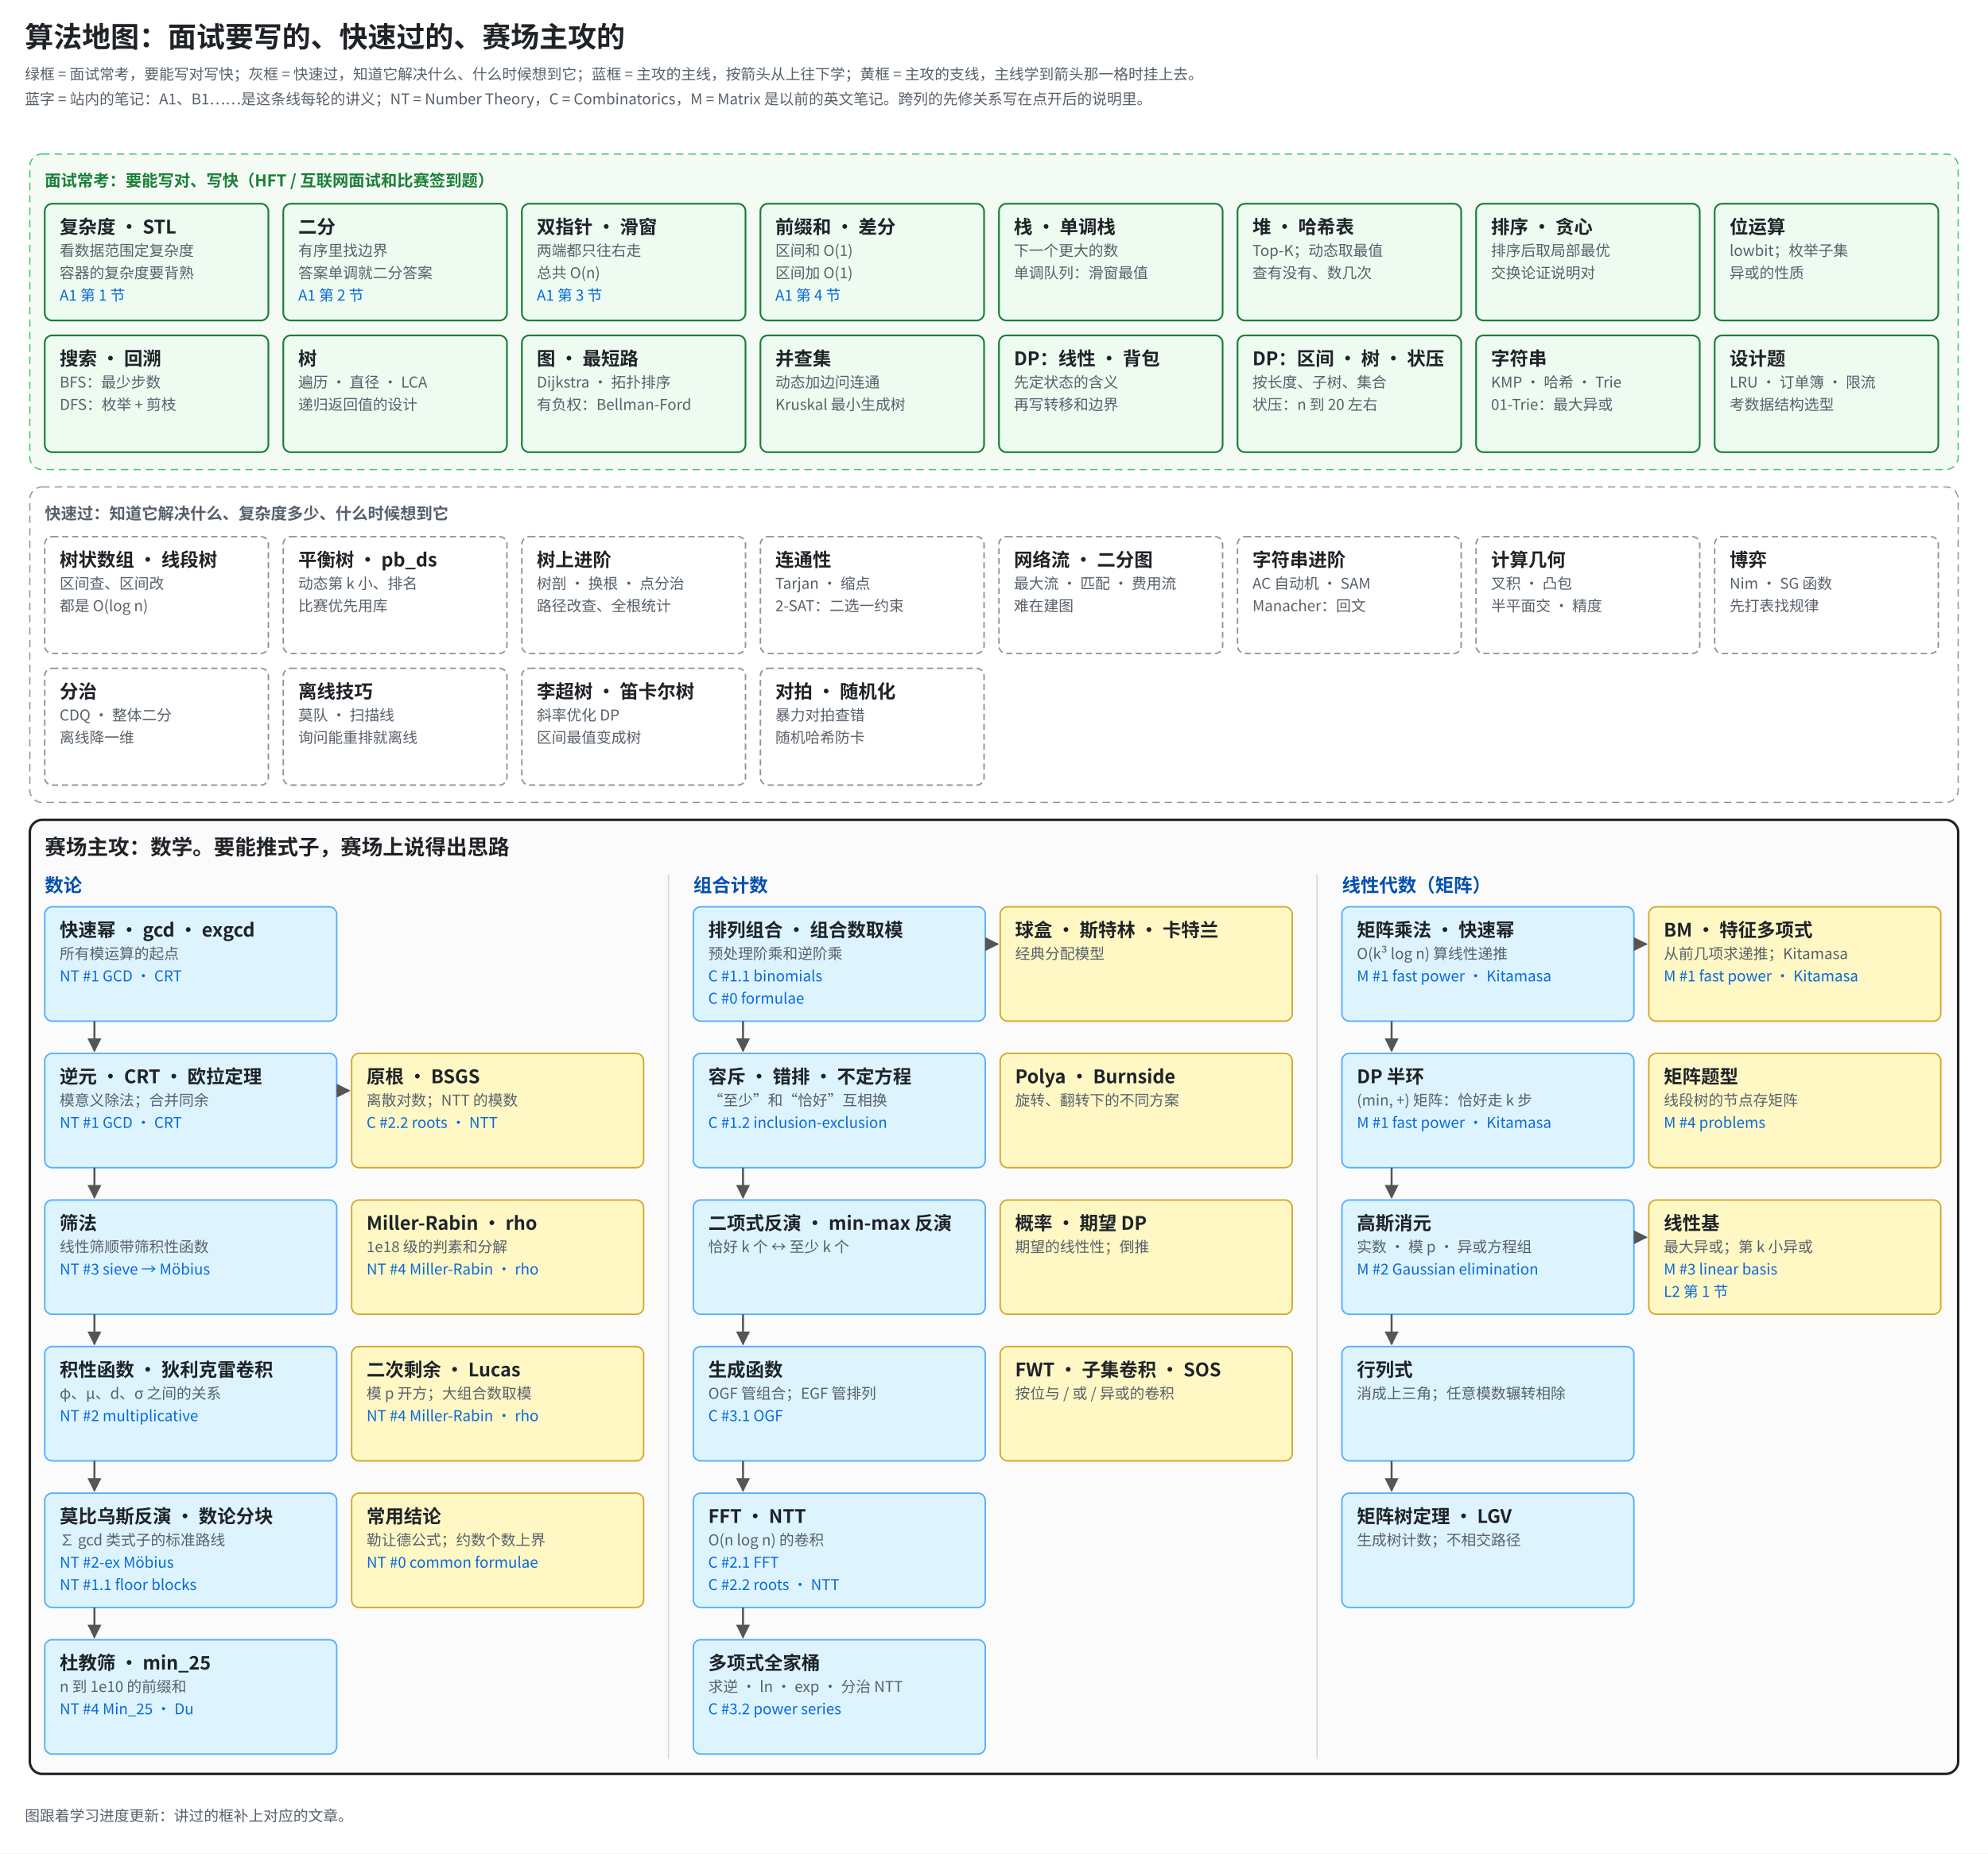
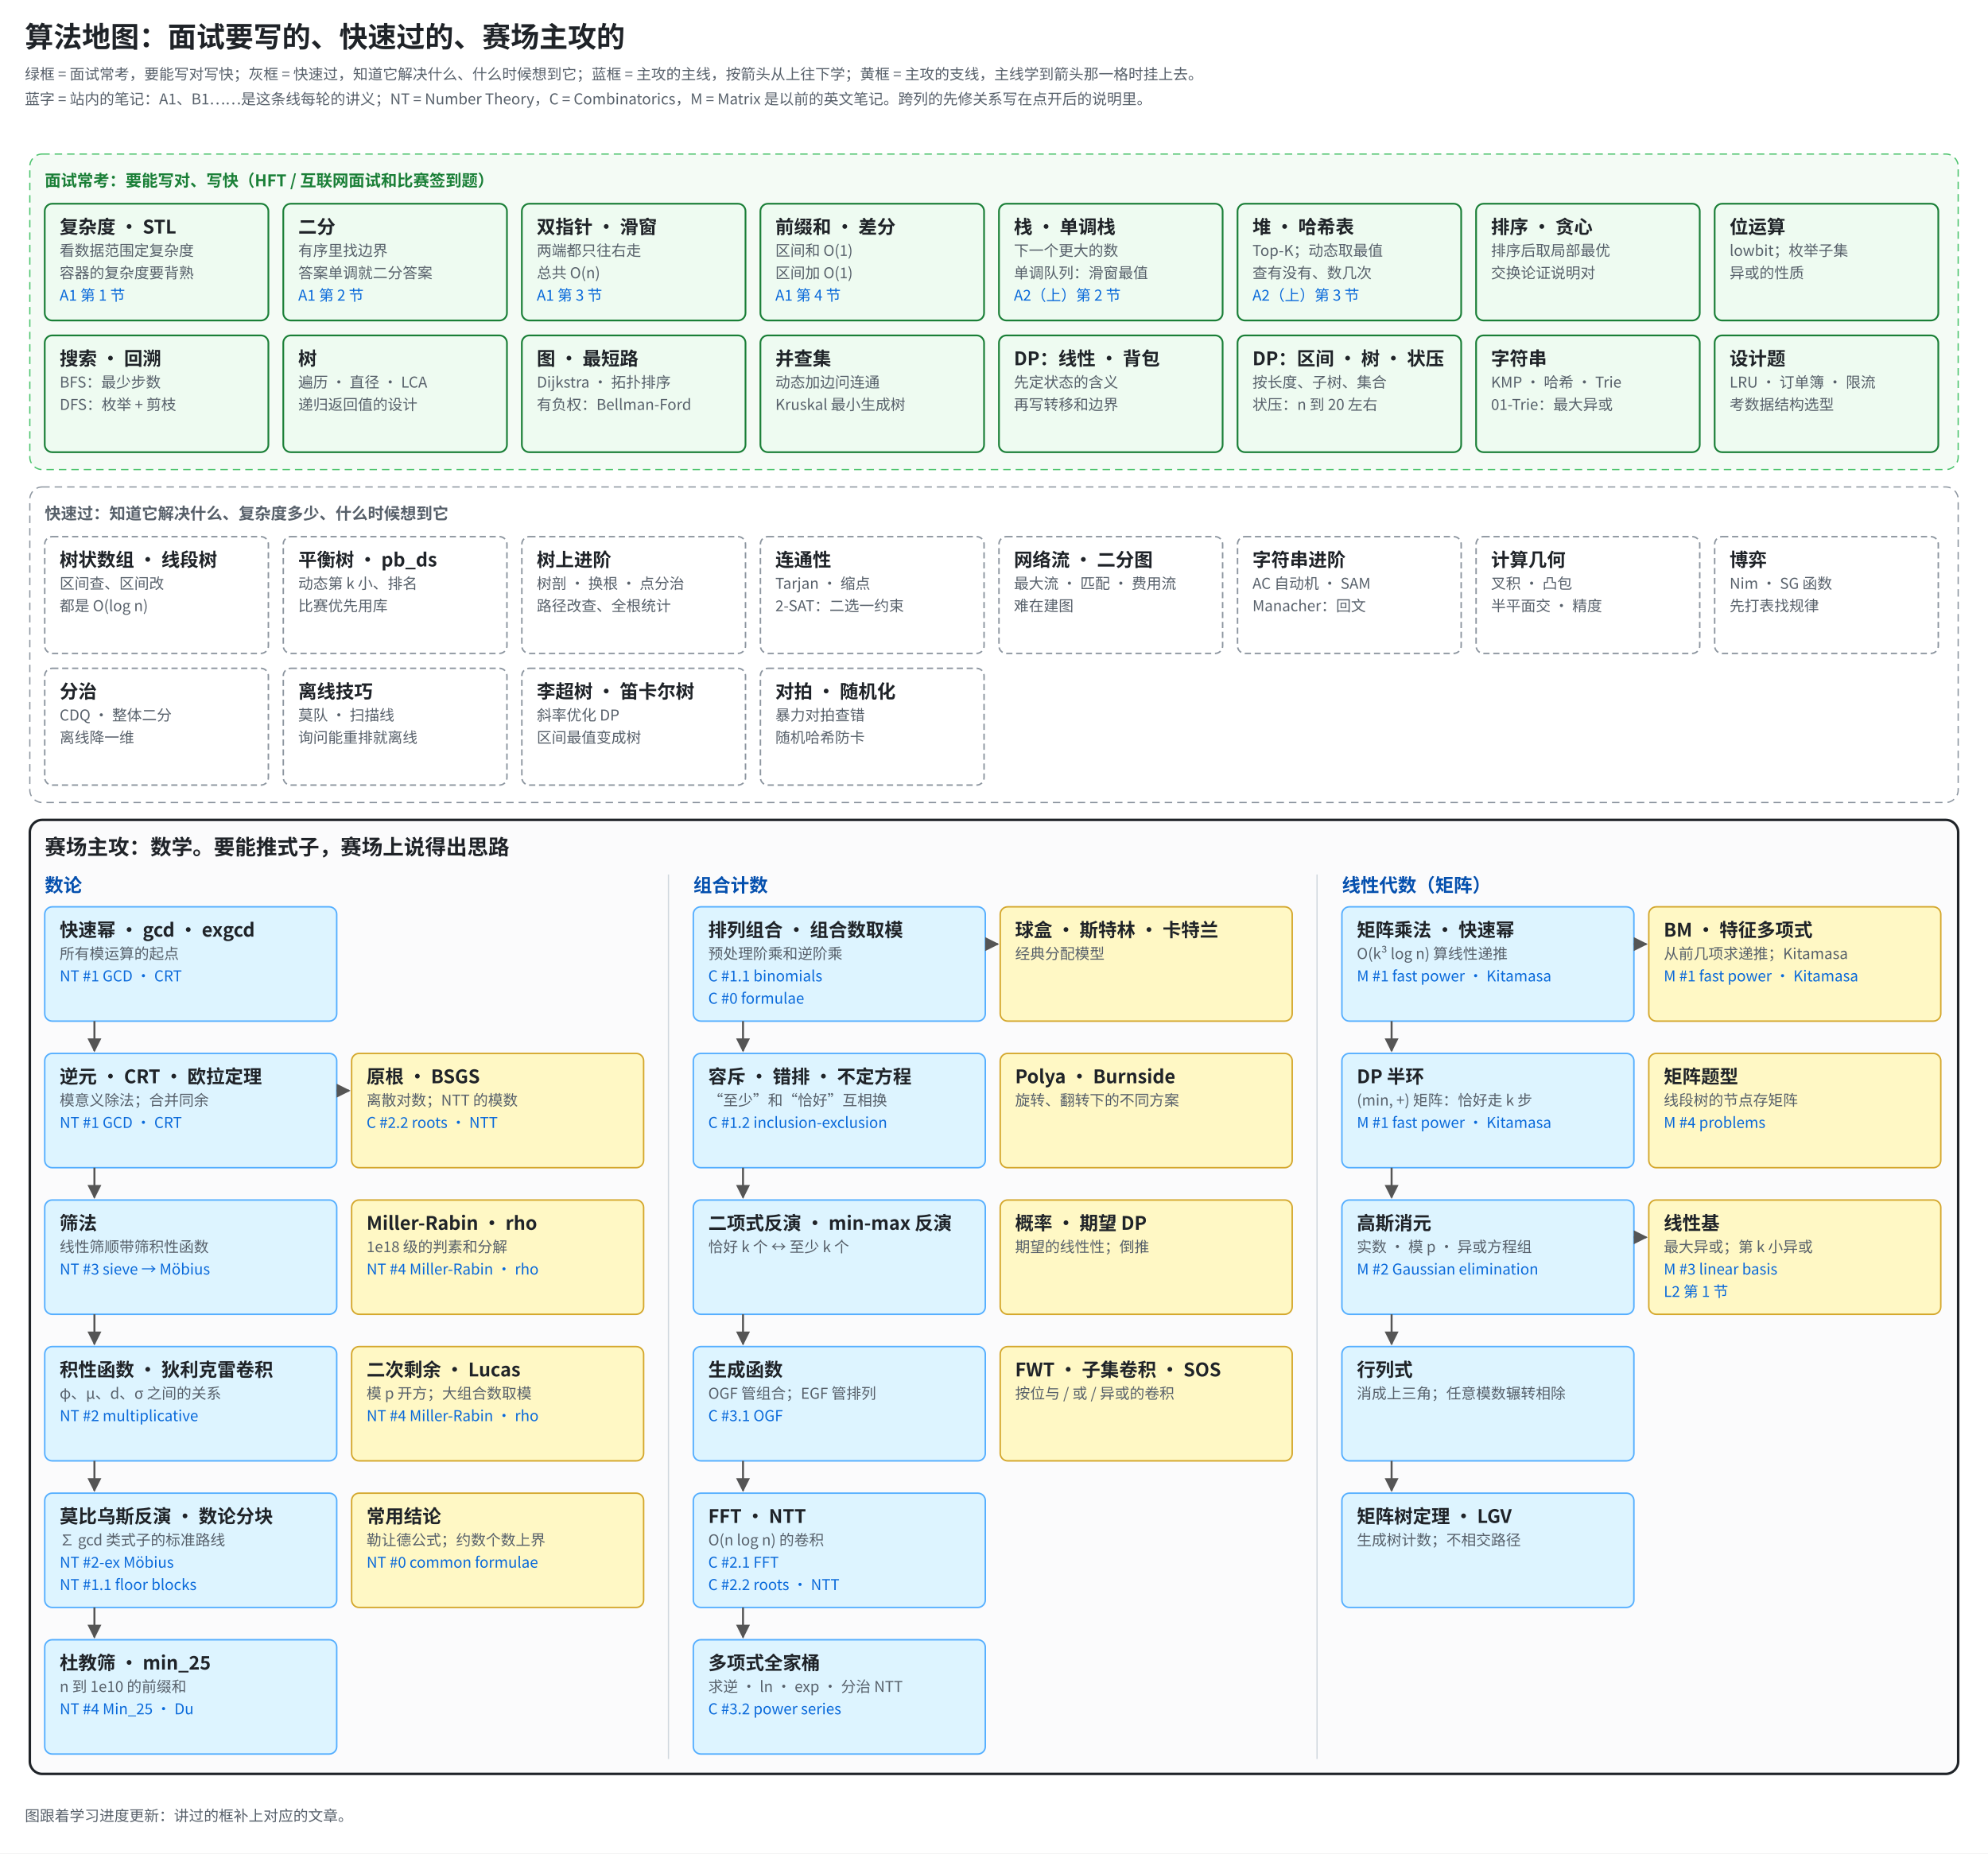
<svg xmlns="http://www.w3.org/2000/svg" viewBox="0 0 1600 1492" width="1600" height="1492" font-family="PingFang SC, Microsoft YaHei, Noto Sans CJK SC, sans-serif">
  <defs>
    <marker id="arr" viewBox="0 0 10 10" refX="9" refY="5" markerWidth="7" markerHeight="7" orient="auto-start-reverse">
      <path d="M0,0 L10,5 L0,10 z" fill="#555" />
    </marker>
    <style>
      .t  { font-size: 15px; font-weight: 600; fill: #1f2328; }
      .s  { font-size: 12px; fill: #57606a; }
      .h  { font-size: 17px; font-weight: 700; fill: #1f2328; }
      .tag{ font-size: 12px; fill: #0969da; }
      .lab{ font-size: 11.5px; fill: #57606a; }
      .labr{ font-size: 11.5px; fill: #cf222e; }
      .lane-h { font-size: 13px; font-weight: 700; }
      .ext  { fill: #f6f8fa; stroke: #57606a; stroke-width: 1.2; }
      .hot  { fill: #eefbf1; stroke: #1a7f37; stroke-width: 1.4; }
      .data { fill: #ddf4ff; stroke: #54aeff; stroke-width: 1.2; }
      .sync { fill: #fff8c5; stroke: #d4a72c; stroke-width: 1.2; }
      .note { fill: #fbfbfc; stroke: #8c959f; stroke-width: 1; stroke-dasharray: 3 3; }
      .cold { fill: #ffffff; stroke: #8c959f; stroke-width: 1.2; stroke-dasharray: 5 3; }
      .sock { fill: #fbfbfc; stroke: #1f2328; stroke-width: 2; }
      .line { stroke: #555; stroke-width: 1.6; fill: none; }
      .ret  { stroke: #cf222e; stroke-width: 1.6; fill: none; }
      .side { stroke: #6e7781; stroke-width: 1.4; fill: none; stroke-dasharray: 5 3; }
      .lane-t { font-size: 15px; font-weight: 700; fill: #0550ae; }
    </style>
  </defs>
  <rect x="0" y="0" width="1600" height="1492" fill="#ffffff" />
  <text x="20" y="38" class="h" style="font-size:23px">算法地图：面试要写的、快速过的、赛场主攻的</text>
  <text x="20" y="64" class="s">绿框 = 面试常考，要能写对写快；灰框 = 快速过，知道它解决什么、什么时候想到它；蓝框 = 主攻的主线，按箭头从上往下学；黄框 = 主攻的支线，主线学到箭头那一格时挂上去。</text>
  <text x="20" y="84" class="s">蓝字 = 站内的笔记：A1、B1……是这条线每轮的讲义；NT = Number Theory，C = Combinatorics，M = Matrix 是以前的英文笔记。跨列的先修关系写在点开后的说明里。</text>
  <rect x="24" y="124" width="1552" height="254" rx="10" fill="#f4fbf5" stroke="#4ac26b" stroke-dasharray="6 4" />
  <text x="36" y="150" class="lane-h" style="fill:#1a7f37">面试常考：要能写对、写快（HFT / 互联网面试和比赛签到题）</text>
  <rect x="24" y="392" width="1552" height="254" rx="10" fill="#ffffff" stroke="#8c959f" stroke-dasharray="6 4" />
  <text x="36" y="418" class="lane-h" style="fill:#57606a">快速过：知道它解决什么、复杂度多少、什么时候想到它</text>
  <rect x="24" y="660" width="1552" height="768" rx="10" class="sock" />
  <text x="36" y="688" class="h">赛场主攻：数学。要能推式子，赛场上说得出思路</text>
  <text x="36" y="718" class="lane-t">数论</text>
  <line x1="538" y1="704" x2="538" y2="1416" stroke="#d0d7de" stroke-width="1" />
  <text x="558" y="718" class="lane-t">组合计数</text>
  <line x1="1060" y1="704" x2="1060" y2="1416" stroke="#d0d7de" stroke-width="1" />
  <text x="1080" y="718" class="lane-t">线性代数（矩阵）</text>
  <g id="a_cx">
    <rect x="36" y="164" width="180" height="94" rx="6" class="hot" />
    <text x="48" y="188" class="t">复杂度 · STL</text>
    <text x="48" y="206" class="s">看数据范围定复杂度</text>
    <text x="48" y="224" class="s">容器的复杂度要背熟</text>
    <text x="48" y="242" class="tag">
      <a href="/zh/algo/a1-complexity-binary-search-two-pointers-prefix-sums/" target="_blank" rel="noopener">
        <tspan>A1 第 1 节</tspan>
      </a>
    </text>
  </g>
  <g id="a_bs">
    <rect x="228" y="164" width="180" height="94" rx="6" class="hot" />
    <text x="240" y="188" class="t">二分</text>
    <text x="240" y="206" class="s">有序里找边界</text>
    <text x="240" y="224" class="s">答案单调就二分答案</text>
    <text x="240" y="242" class="tag">
      <a href="/zh/algo/a1-complexity-binary-search-two-pointers-prefix-sums/" target="_blank" rel="noopener">
        <tspan>A1 第 2 节</tspan>
      </a>
    </text>
  </g>
  <g id="a_tp">
    <rect x="420" y="164" width="180" height="94" rx="6" class="hot" />
    <text x="432" y="188" class="t">双指针 · 滑窗</text>
    <text x="432" y="206" class="s">两端都只往右走</text>
    <text x="432" y="224" class="s">总共 O(n)</text>
    <text x="432" y="242" class="tag">
      <a href="/zh/algo/a1-complexity-binary-search-two-pointers-prefix-sums/" target="_blank" rel="noopener">
        <tspan>A1 第 3 节</tspan>
      </a>
    </text>
  </g>
  <g id="a_ps">
    <rect x="612" y="164" width="180" height="94" rx="6" class="hot" />
    <text x="624" y="188" class="t">前缀和 · 差分</text>
    <text x="624" y="206" class="s">区间和 O(1)</text>
    <text x="624" y="224" class="s">区间加 O(1)</text>
    <text x="624" y="242" class="tag">
      <a href="/zh/algo/a1-complexity-binary-search-two-pointers-prefix-sums/" target="_blank" rel="noopener">
        <tspan>A1 第 4 节</tspan>
      </a>
    </text>
  </g>
  <g id="a_st">
    <rect x="804" y="164" width="180" height="94" rx="6" class="hot" />
    <text x="816" y="188" class="t">栈 · 单调栈</text>
    <text x="816" y="206" class="s">下一个更大的数</text>
    <text x="816" y="224" class="s">单调队列：滑窗最值</text>
+     <text x="816" y="242" class="tag">
+       <a href="/zh/algo/a2-stack-monotonic-stack-heap/" target="_blank" rel="noopener">
+         <tspan>A2（上）第 2 节</tspan>
+       </a>
+     </text>
  </g>
  <g id="a_hp">
    <rect x="996" y="164" width="180" height="94" rx="6" class="hot" />
    <text x="1008" y="188" class="t">堆 · 哈希表</text>
    <text x="1008" y="206" class="s">Top-K；动态取最值</text>
    <text x="1008" y="224" class="s">查有没有、数几次</text>
+     <text x="1008" y="242" class="tag">
+       <a href="/zh/algo/a2-stack-monotonic-stack-heap/" target="_blank" rel="noopener">
+         <tspan>A2（上）第 3 节</tspan>
+       </a>
+     </text>
  </g>
  <g id="a_gr">
    <rect x="1188" y="164" width="180" height="94" rx="6" class="hot" />
    <text x="1200" y="188" class="t">排序 · 贪心</text>
    <text x="1200" y="206" class="s">排序后取局部最优</text>
    <text x="1200" y="224" class="s">交换论证说明对</text>
  </g>
  <g id="a_bit">
    <rect x="1380" y="164" width="180" height="94" rx="6" class="hot" />
    <text x="1392" y="188" class="t">位运算</text>
    <text x="1392" y="206" class="s">lowbit；枚举子集</text>
    <text x="1392" y="224" class="s">异或的性质</text>
  </g>
  <g id="a_srch">
    <rect x="36" y="270" width="180" height="94" rx="6" class="hot" />
    <text x="48" y="294" class="t">搜索 · 回溯</text>
    <text x="48" y="312" class="s">BFS：最少步数</text>
    <text x="48" y="330" class="s">DFS：枚举 + 剪枝</text>
  </g>
  <g id="a_tree">
    <rect x="228" y="270" width="180" height="94" rx="6" class="hot" />
    <text x="240" y="294" class="t">树</text>
    <text x="240" y="312" class="s">遍历 · 直径 · LCA</text>
    <text x="240" y="330" class="s">递归返回值的设计</text>
  </g>
  <g id="a_graph">
    <rect x="420" y="270" width="180" height="94" rx="6" class="hot" />
    <text x="432" y="294" class="t">图 · 最短路</text>
    <text x="432" y="312" class="s">Dijkstra · 拓扑排序</text>
    <text x="432" y="330" class="s">有负权：Bellman-Ford</text>
  </g>
  <g id="a_dsu">
    <rect x="612" y="270" width="180" height="94" rx="6" class="hot" />
    <text x="624" y="294" class="t">并查集</text>
    <text x="624" y="312" class="s">动态加边问连通</text>
    <text x="624" y="330" class="s">Kruskal 最小生成树</text>
  </g>
  <g id="a_dp1">
    <rect x="804" y="270" width="180" height="94" rx="6" class="hot" />
    <text x="816" y="294" class="t">DP：线性 · 背包</text>
    <text x="816" y="312" class="s">先定状态的含义</text>
    <text x="816" y="330" class="s">再写转移和边界</text>
  </g>
  <g id="a_dp2">
    <rect x="996" y="270" width="180" height="94" rx="6" class="hot" />
    <text x="1008" y="294" class="t">DP：区间 · 树 · 状压</text>
    <text x="1008" y="312" class="s">按长度、子树、集合</text>
    <text x="1008" y="330" class="s">状压：n 到 20 左右</text>
  </g>
  <g id="a_str">
    <rect x="1188" y="270" width="180" height="94" rx="6" class="hot" />
    <text x="1200" y="294" class="t">字符串</text>
    <text x="1200" y="312" class="s">KMP · 哈希 · Trie</text>
    <text x="1200" y="330" class="s">01-Trie：最大异或</text>
  </g>
  <g id="a_design">
    <rect x="1380" y="270" width="180" height="94" rx="6" class="hot" />
    <text x="1392" y="294" class="t">设计题</text>
    <text x="1392" y="312" class="s">LRU · 订单簿 · 限流</text>
    <text x="1392" y="330" class="s">考数据结构选型</text>
  </g>
  <g id="b_seg">
    <rect x="36" y="432" width="180" height="94" rx="6" class="cold" />
    <text x="48" y="456" class="t">树状数组 · 线段树</text>
    <text x="48" y="474" class="s">区间查、区间改</text>
    <text x="48" y="492" class="s">都是 O(log n)</text>
  </g>
  <g id="b_bst">
    <rect x="228" y="432" width="180" height="94" rx="6" class="cold" />
    <text x="240" y="456" class="t">平衡树 · pb_ds</text>
    <text x="240" y="474" class="s">动态第 k 小、排名</text>
    <text x="240" y="492" class="s">比赛优先用库</text>
  </g>
  <g id="b_tree">
    <rect x="420" y="432" width="180" height="94" rx="6" class="cold" />
    <text x="432" y="456" class="t">树上进阶</text>
    <text x="432" y="474" class="s">树剖 · 换根 · 点分治</text>
    <text x="432" y="492" class="s">路径改查、全根统计</text>
  </g>
  <g id="b_conn">
    <rect x="612" y="432" width="180" height="94" rx="6" class="cold" />
    <text x="624" y="456" class="t">连通性</text>
    <text x="624" y="474" class="s">Tarjan · 缩点</text>
    <text x="624" y="492" class="s">2-SAT：二选一约束</text>
  </g>
  <g id="b_flow">
    <rect x="804" y="432" width="180" height="94" rx="6" class="cold" />
    <text x="816" y="456" class="t">网络流 · 二分图</text>
    <text x="816" y="474" class="s">最大流 · 匹配 · 费用流</text>
    <text x="816" y="492" class="s">难在建图</text>
  </g>
  <g id="b_str">
    <rect x="996" y="432" width="180" height="94" rx="6" class="cold" />
    <text x="1008" y="456" class="t">字符串进阶</text>
    <text x="1008" y="474" class="s">AC 自动机 · SAM</text>
    <text x="1008" y="492" class="s">Manacher：回文</text>
  </g>
  <g id="b_geo">
    <rect x="1188" y="432" width="180" height="94" rx="6" class="cold" />
    <text x="1200" y="456" class="t">计算几何</text>
    <text x="1200" y="474" class="s">叉积 · 凸包</text>
    <text x="1200" y="492" class="s">半平面交 · 精度</text>
  </g>
  <g id="b_game">
    <rect x="1380" y="432" width="180" height="94" rx="6" class="cold" />
    <text x="1392" y="456" class="t">博弈</text>
    <text x="1392" y="474" class="s">Nim · SG 函数</text>
    <text x="1392" y="492" class="s">先打表找规律</text>
  </g>
  <g id="b_dc">
    <rect x="36" y="538" width="180" height="94" rx="6" class="cold" />
    <text x="48" y="562" class="t">分治</text>
    <text x="48" y="580" class="s">CDQ · 整体二分</text>
    <text x="48" y="598" class="s">离线降一维</text>
  </g>
  <g id="b_off">
    <rect x="228" y="538" width="180" height="94" rx="6" class="cold" />
    <text x="240" y="562" class="t">离线技巧</text>
    <text x="240" y="580" class="s">莫队 · 扫描线</text>
    <text x="240" y="598" class="s">询问能重排就离线</text>
  </g>
  <g id="b_lichao">
    <rect x="420" y="538" width="180" height="94" rx="6" class="cold" />
    <text x="432" y="562" class="t">李超树 · 笛卡尔树</text>
    <text x="432" y="580" class="s">斜率优化 DP</text>
    <text x="432" y="598" class="s">区间最值变成树</text>
  </g>
  <g id="b_rand">
    <rect x="612" y="538" width="180" height="94" rx="6" class="cold" />
    <text x="624" y="562" class="t">对拍 · 随机化</text>
    <text x="624" y="580" class="s">暴力对拍查错</text>
    <text x="624" y="598" class="s">随机哈希防卡</text>
  </g>
  <g id="c_pow">
    <rect x="36" y="730" width="235" height="92" rx="6" class="data" />
    <text x="48" y="754" class="t">快速幂 · gcd · exgcd</text>
    <text x="48" y="772" class="s">所有模运算的起点</text>
    <text x="48" y="790" class="tag">
      <a href="/posts/number-theory-1-elementary/" target="_blank" rel="noopener">
        <tspan>NT #1 GCD · CRT</tspan>
      </a>
    </text>
  </g>
  <g id="c_inv">
    <rect x="36" y="848" width="235" height="92" rx="6" class="data" />
    <text x="48" y="872" class="t">逆元 · CRT · 欧拉定理</text>
    <text x="48" y="890" class="s">模意义除法；合并同余</text>
    <text x="48" y="908" class="tag">
      <a href="/posts/number-theory-1-elementary/" target="_blank" rel="noopener">
        <tspan>NT #1 GCD · CRT</tspan>
      </a>
    </text>
  </g>
  <g id="c_sieve">
    <rect x="36" y="966" width="235" height="92" rx="6" class="data" />
    <text x="48" y="990" class="t">筛法</text>
    <text x="48" y="1008" class="s">线性筛顺带筛积性函数</text>
    <text x="48" y="1026" class="tag">
      <a href="/posts/number-theory-3-sieve-mobius-inclusion-exclusion/" target="_blank" rel="noopener">
        <tspan>NT #3 sieve → Möbius</tspan>
      </a>
    </text>
  </g>
  <g id="c_mult">
    <rect x="36" y="1084" width="235" height="92" rx="6" class="data" />
    <text x="48" y="1108" class="t">积性函数 · 狄利克雷卷积</text>
    <text x="48" y="1126" class="s">φ、μ、d、σ 之间的关系</text>
    <text x="48" y="1144" class="tag">
      <a href="/posts/number-theory-2-multiplicative-functions/" target="_blank" rel="noopener">
        <tspan>NT #2 multiplicative</tspan>
      </a>
    </text>
  </g>
  <g id="c_mob">
    <rect x="36" y="1202" width="235" height="92" rx="6" class="data" />
    <text x="48" y="1226" class="t">莫比乌斯反演 · 数论分块</text>
    <text x="48" y="1244" class="s">∑ gcd 类式子的标准路线</text>
    <text x="48" y="1262" class="tag">
      <a href="/posts/number-theory-2-ex-mobius-techniques/" target="_blank" rel="noopener">
        <tspan>NT #2-ex Möbius</tspan>
      </a>
    </text>
    <text x="48" y="1280" class="tag">
      <a href="/posts/number-theory-1-1-divisibility-blocking/" target="_blank" rel="noopener">
        <tspan>NT #1.1 floor blocks</tspan>
      </a>
    </text>
  </g>
  <g id="c_dujiao">
    <rect x="36" y="1320" width="235" height="92" rx="6" class="data" />
    <text x="48" y="1344" class="t">杜教筛 · min_25</text>
    <text x="48" y="1362" class="s">n 到 1e10 的前缀和</text>
    <text x="48" y="1380" class="tag">
      <a href="/posts/number-theory-4-min25-du-jiao-sieve/" target="_blank" rel="noopener">
        <tspan>NT #4 Min_25 · Du</tspan>
      </a>
    </text>
  </g>
  <g id="c_root">
    <rect x="283" y="848" width="235" height="92" rx="6" class="sync" />
    <text x="295" y="872" class="t">原根 · BSGS</text>
    <text x="295" y="890" class="s">离散对数；NTT 的模数</text>
    <text x="295" y="908" class="tag">
      <a href="/posts/combinatorics-2-2-primitive-roots-ntt/" target="_blank" rel="noopener">
        <tspan>C #2.2 roots · NTT</tspan>
      </a>
    </text>
  </g>
  <g id="c_mr">
    <rect x="283" y="966" width="235" height="92" rx="6" class="sync" />
    <text x="295" y="990" class="t">Miller-Rabin · rho</text>
    <text x="295" y="1008" class="s">1e18 级的判素和分解</text>
    <text x="295" y="1026" class="tag">
      <a href="/posts/number-theory-4-primality-factorisation-residues/" target="_blank" rel="noopener">
        <tspan>NT #4 Miller-Rabin · rho</tspan>
      </a>
    </text>
  </g>
  <g id="c_qr">
    <rect x="283" y="1084" width="235" height="92" rx="6" class="sync" />
    <text x="295" y="1108" class="t">二次剩余 · Lucas</text>
    <text x="295" y="1126" class="s">模 p 开方；大组合数取模</text>
    <text x="295" y="1144" class="tag">
      <a href="/posts/number-theory-4-primality-factorisation-residues/" target="_blank" rel="noopener">
        <tspan>NT #4 Miller-Rabin · rho</tspan>
      </a>
    </text>
  </g>
  <g id="c_ntfact">
    <rect x="283" y="1202" width="235" height="92" rx="6" class="sync" />
    <text x="295" y="1226" class="t">常用结论</text>
    <text x="295" y="1244" class="s">勒让德公式；约数个数上界</text>
    <text x="295" y="1262" class="tag">
      <a href="/posts/number-theory-0-common-formulae/" target="_blank" rel="noopener">
        <tspan>NT #0 common formulae</tspan>
      </a>
    </text>
  </g>
  <g id="c_cnt">
    <rect x="558" y="730" width="235" height="92" rx="6" class="data" />
    <text x="570" y="754" class="t">排列组合 · 组合数取模</text>
    <text x="570" y="772" class="s">预处理阶乘和逆阶乘</text>
    <text x="570" y="790" class="tag">
      <a href="/posts/combinatorics-1-1-permutations-combinations/" target="_blank" rel="noopener">
        <tspan>C #1.1 binomials</tspan>
      </a>
    </text>
    <text x="570" y="808" class="tag">
      <a href="/posts/combinatorics-0-common-formulae-conclusions/" target="_blank" rel="noopener">
        <tspan>C #0 formulae</tspan>
      </a>
    </text>
  </g>
  <g id="c_ie">
    <rect x="558" y="848" width="235" height="92" rx="6" class="data" />
    <text x="570" y="872" class="t">容斥 · 错排 · 不定方程</text>
    <text x="570" y="890" class="s">“至少”和“恰好”互相换</text>
    <text x="570" y="908" class="tag">
      <a href="/posts/combinatorics-1-2-inclusion-exclusion-diophantine-derangements/" target="_blank" rel="noopener">
        <tspan>C #1.2 inclusion-exclusion</tspan>
      </a>
    </text>
  </g>
  <g id="c_binv">
    <rect x="558" y="966" width="235" height="92" rx="6" class="data" />
    <text x="570" y="990" class="t">二项式反演 · min-max 反演</text>
    <text x="570" y="1008" class="s">恰好 k 个 ↔ 至少 k 个</text>
  </g>
  <g id="c_gf">
    <rect x="558" y="1084" width="235" height="92" rx="6" class="data" />
    <text x="570" y="1108" class="t">生成函数</text>
    <text x="570" y="1126" class="s">OGF 管组合；EGF 管排列</text>
    <text x="570" y="1144" class="tag">
      <a href="/posts/combinatorics-3-1-ordinary-generating-functions/" target="_blank" rel="noopener">
        <tspan>C #3.1 OGF</tspan>
      </a>
    </text>
  </g>
  <g id="c_ntt">
    <rect x="558" y="1202" width="235" height="92" rx="6" class="data" />
    <text x="570" y="1226" class="t">FFT · NTT</text>
    <text x="570" y="1244" class="s">O(n log n) 的卷积</text>
    <text x="570" y="1262" class="tag">
      <a href="/posts/combinatorics-2-1-fft-lagrange-interpolation/" target="_blank" rel="noopener">
        <tspan>C #2.1 FFT</tspan>
      </a>
    </text>
    <text x="570" y="1280" class="tag">
      <a href="/posts/combinatorics-2-2-primitive-roots-ntt/" target="_blank" rel="noopener">
        <tspan>C #2.2 roots · NTT</tspan>
      </a>
    </text>
  </g>
  <g id="c_poly">
    <rect x="558" y="1320" width="235" height="92" rx="6" class="data" />
    <text x="570" y="1344" class="t">多项式全家桶</text>
    <text x="570" y="1362" class="s">求逆 · ln · exp · 分治 NTT</text>
    <text x="570" y="1380" class="tag">
      <a href="/posts/combinatorics-3-2-more-operations-on-formal-power-series/" target="_blank" rel="noopener">
        <tspan>C #3.2 power series</tspan>
      </a>
    </text>
  </g>
  <g id="c_model">
    <rect x="805" y="730" width="235" height="92" rx="6" class="sync" />
    <text x="817" y="754" class="t">球盒 · 斯特林 · 卡特兰</text>
    <text x="817" y="772" class="s">经典分配模型</text>
  </g>
  <g id="c_polya">
    <rect x="805" y="848" width="235" height="92" rx="6" class="sync" />
    <text x="817" y="872" class="t">Polya · Burnside</text>
    <text x="817" y="890" class="s">旋转、翻转下的不同方案</text>
  </g>
  <g id="c_prob">
    <rect x="805" y="966" width="235" height="92" rx="6" class="sync" />
    <text x="817" y="990" class="t">概率 · 期望 DP</text>
    <text x="817" y="1008" class="s">期望的线性性；倒推</text>
  </g>
  <g id="c_fwt">
    <rect x="805" y="1084" width="235" height="92" rx="6" class="sync" />
    <text x="817" y="1108" class="t">FWT · 子集卷积 · SOS</text>
    <text x="817" y="1126" class="s">按位与 / 或 / 异或的卷积</text>
  </g>
  <g id="c_mpow">
    <rect x="1080" y="730" width="235" height="92" rx="6" class="data" />
    <text x="1092" y="754" class="t">矩阵乘法 · 快速幂</text>
    <text x="1092" y="772" class="s">O(k³ log n) 算线性递推</text>
    <text x="1092" y="790" class="tag">
      <a href="/posts/matrix-1-fast-exponentiation/" target="_blank" rel="noopener">
        <tspan>M #1 fast power · Kitamasa</tspan>
      </a>
    </text>
  </g>
  <g id="c_semi">
    <rect x="1080" y="848" width="235" height="92" rx="6" class="data" />
    <text x="1092" y="872" class="t">DP 半环</text>
    <text x="1092" y="890" class="s">(min, +) 矩阵：恰好走 k 步</text>
    <text x="1092" y="908" class="tag">
      <a href="/posts/matrix-1-fast-exponentiation/" target="_blank" rel="noopener">
        <tspan>M #1 fast power · Kitamasa</tspan>
      </a>
    </text>
  </g>
  <g id="c_gauss">
    <rect x="1080" y="966" width="235" height="92" rx="6" class="data" />
    <text x="1092" y="990" class="t">高斯消元</text>
    <text x="1092" y="1008" class="s">实数 · 模 p · 异或方程组</text>
    <text x="1092" y="1026" class="tag">
      <a href="/posts/matrix-2-gaussian-elimination/" target="_blank" rel="noopener">
        <tspan>M #2 Gaussian elimination</tspan>
      </a>
    </text>
  </g>
  <g id="c_det">
    <rect x="1080" y="1084" width="235" height="92" rx="6" class="data" />
    <text x="1092" y="1108" class="t">行列式</text>
    <text x="1092" y="1126" class="s">消成上三角；任意模数辗转相除</text>
  </g>
  <g id="c_mtt">
    <rect x="1080" y="1202" width="235" height="92" rx="6" class="data" />
    <text x="1092" y="1226" class="t">矩阵树定理 · LGV</text>
    <text x="1092" y="1244" class="s">生成树计数；不相交路径</text>
  </g>
  <g id="c_bm">
    <rect x="1327" y="730" width="235" height="92" rx="6" class="sync" />
    <text x="1339" y="754" class="t">BM · 特征多项式</text>
    <text x="1339" y="772" class="s">从前几项求递推；Kitamasa</text>
    <text x="1339" y="790" class="tag">
      <a href="/posts/matrix-1-fast-exponentiation/" target="_blank" rel="noopener">
        <tspan>M #1 fast power · Kitamasa</tspan>
      </a>
    </text>
  </g>
  <g id="c_mprob">
    <rect x="1327" y="848" width="235" height="92" rx="6" class="sync" />
    <text x="1339" y="872" class="t">矩阵题型</text>
    <text x="1339" y="890" class="s">线段树的节点存矩阵</text>
    <text x="1339" y="908" class="tag">
      <a href="/posts/matrix-4-problems/" target="_blank" rel="noopener">
        <tspan>M #4 problems</tspan>
      </a>
    </text>
  </g>
  <g id="c_basis">
    <rect x="1327" y="966" width="235" height="92" rx="6" class="sync" />
    <text x="1339" y="990" class="t">线性基</text>
    <text x="1339" y="1008" class="s">最大异或；第 k 小异或</text>
    <text x="1339" y="1026" class="tag">
      <a href="/posts/matrix-3-linear-basis/" target="_blank" rel="noopener">
        <tspan>M #3 linear basis</tspan>
      </a>
    </text>
    <text x="1339" y="1044" class="tag">
      <a href="/zh/algo/l2-xor-basis/" target="_blank" rel="noopener">
        <tspan>L2 第 1 节</tspan>
      </a>
    </text>
  </g>
  <path d="M76,822 L76,846" class="line edge" id="e_c_pow_c_inv" marker-end="url(#arr)" />
  <path d="M76,940 L76,964" class="line edge" id="e_c_inv_c_sieve" marker-end="url(#arr)" />
  <path d="M76,1058 L76,1082" class="line edge" id="e_c_sieve_c_mult" marker-end="url(#arr)" />
  <path d="M76,1176 L76,1200" class="line edge" id="e_c_mult_c_mob" marker-end="url(#arr)" />
  <path d="M76,1294 L76,1318" class="line edge" id="e_c_mob_c_dujiao" marker-end="url(#arr)" />
  <path d="M598,822 L598,846" class="line edge" id="e_c_cnt_c_ie" marker-end="url(#arr)" />
  <path d="M598,940 L598,964" class="line edge" id="e_c_ie_c_binv" marker-end="url(#arr)" />
  <path d="M598,1058 L598,1082" class="line edge" id="e_c_binv_c_gf" marker-end="url(#arr)" />
  <path d="M598,1176 L598,1200" class="line edge" id="e_c_gf_c_ntt" marker-end="url(#arr)" />
  <path d="M598,1294 L598,1318" class="line edge" id="e_c_ntt_c_poly" marker-end="url(#arr)" />
  <path d="M1120,822 L1120,846" class="line edge" id="e_c_mpow_c_semi" marker-end="url(#arr)" />
  <path d="M1120,940 L1120,964" class="line edge" id="e_c_semi_c_gauss" marker-end="url(#arr)" />
  <path d="M1120,1058 L1120,1082" class="line edge" id="e_c_gauss_c_det" marker-end="url(#arr)" />
  <path d="M1120,1176 L1120,1200" class="line edge" id="e_c_det_c_mtt" marker-end="url(#arr)" />
  <path d="M271,878 L281,878" class="line edge" id="e_c_inv_c_root" marker-end="url(#arr)" />
  <path d="M793,760 L803,760" class="line edge" id="e_c_cnt_c_model" marker-end="url(#arr)" />
  <path d="M1315,760 L1325,760" class="line edge" id="e_c_mpow_c_bm" marker-end="url(#arr)" />
  <path d="M1315,996 L1325,996" class="line edge" id="e_c_gauss_c_basis" marker-end="url(#arr)" />
  <text x="20" y="1466" class="s">图跟着学习进度更新：讲过的框补上对应的文章。</text>
</svg>
